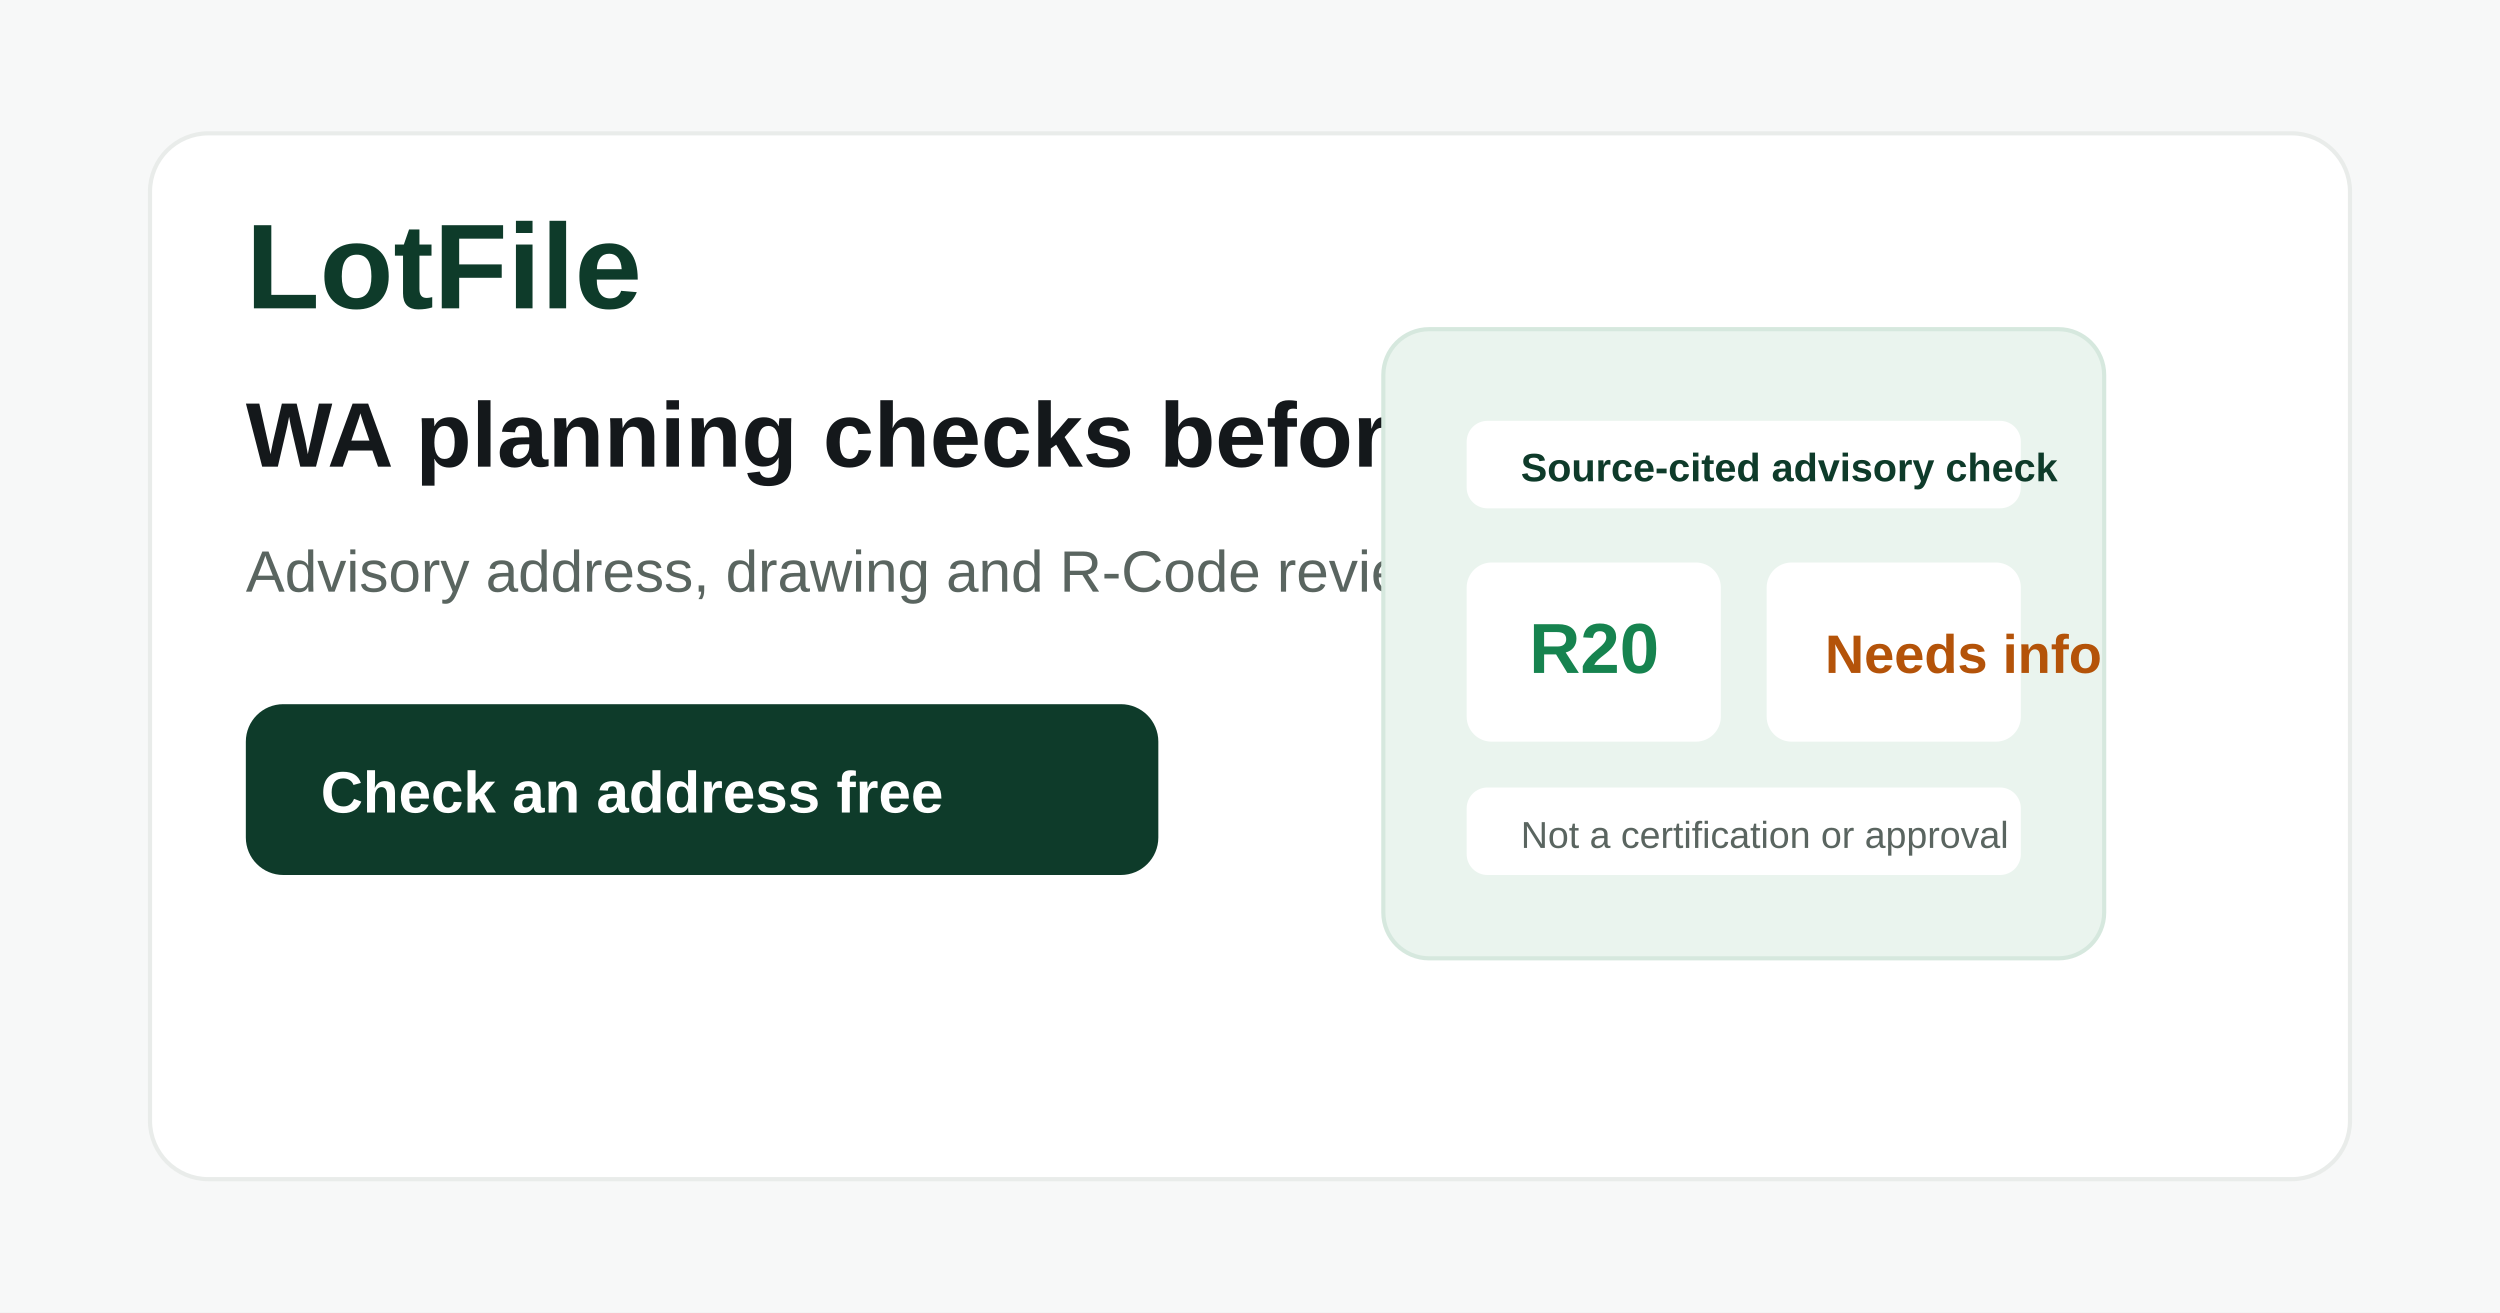
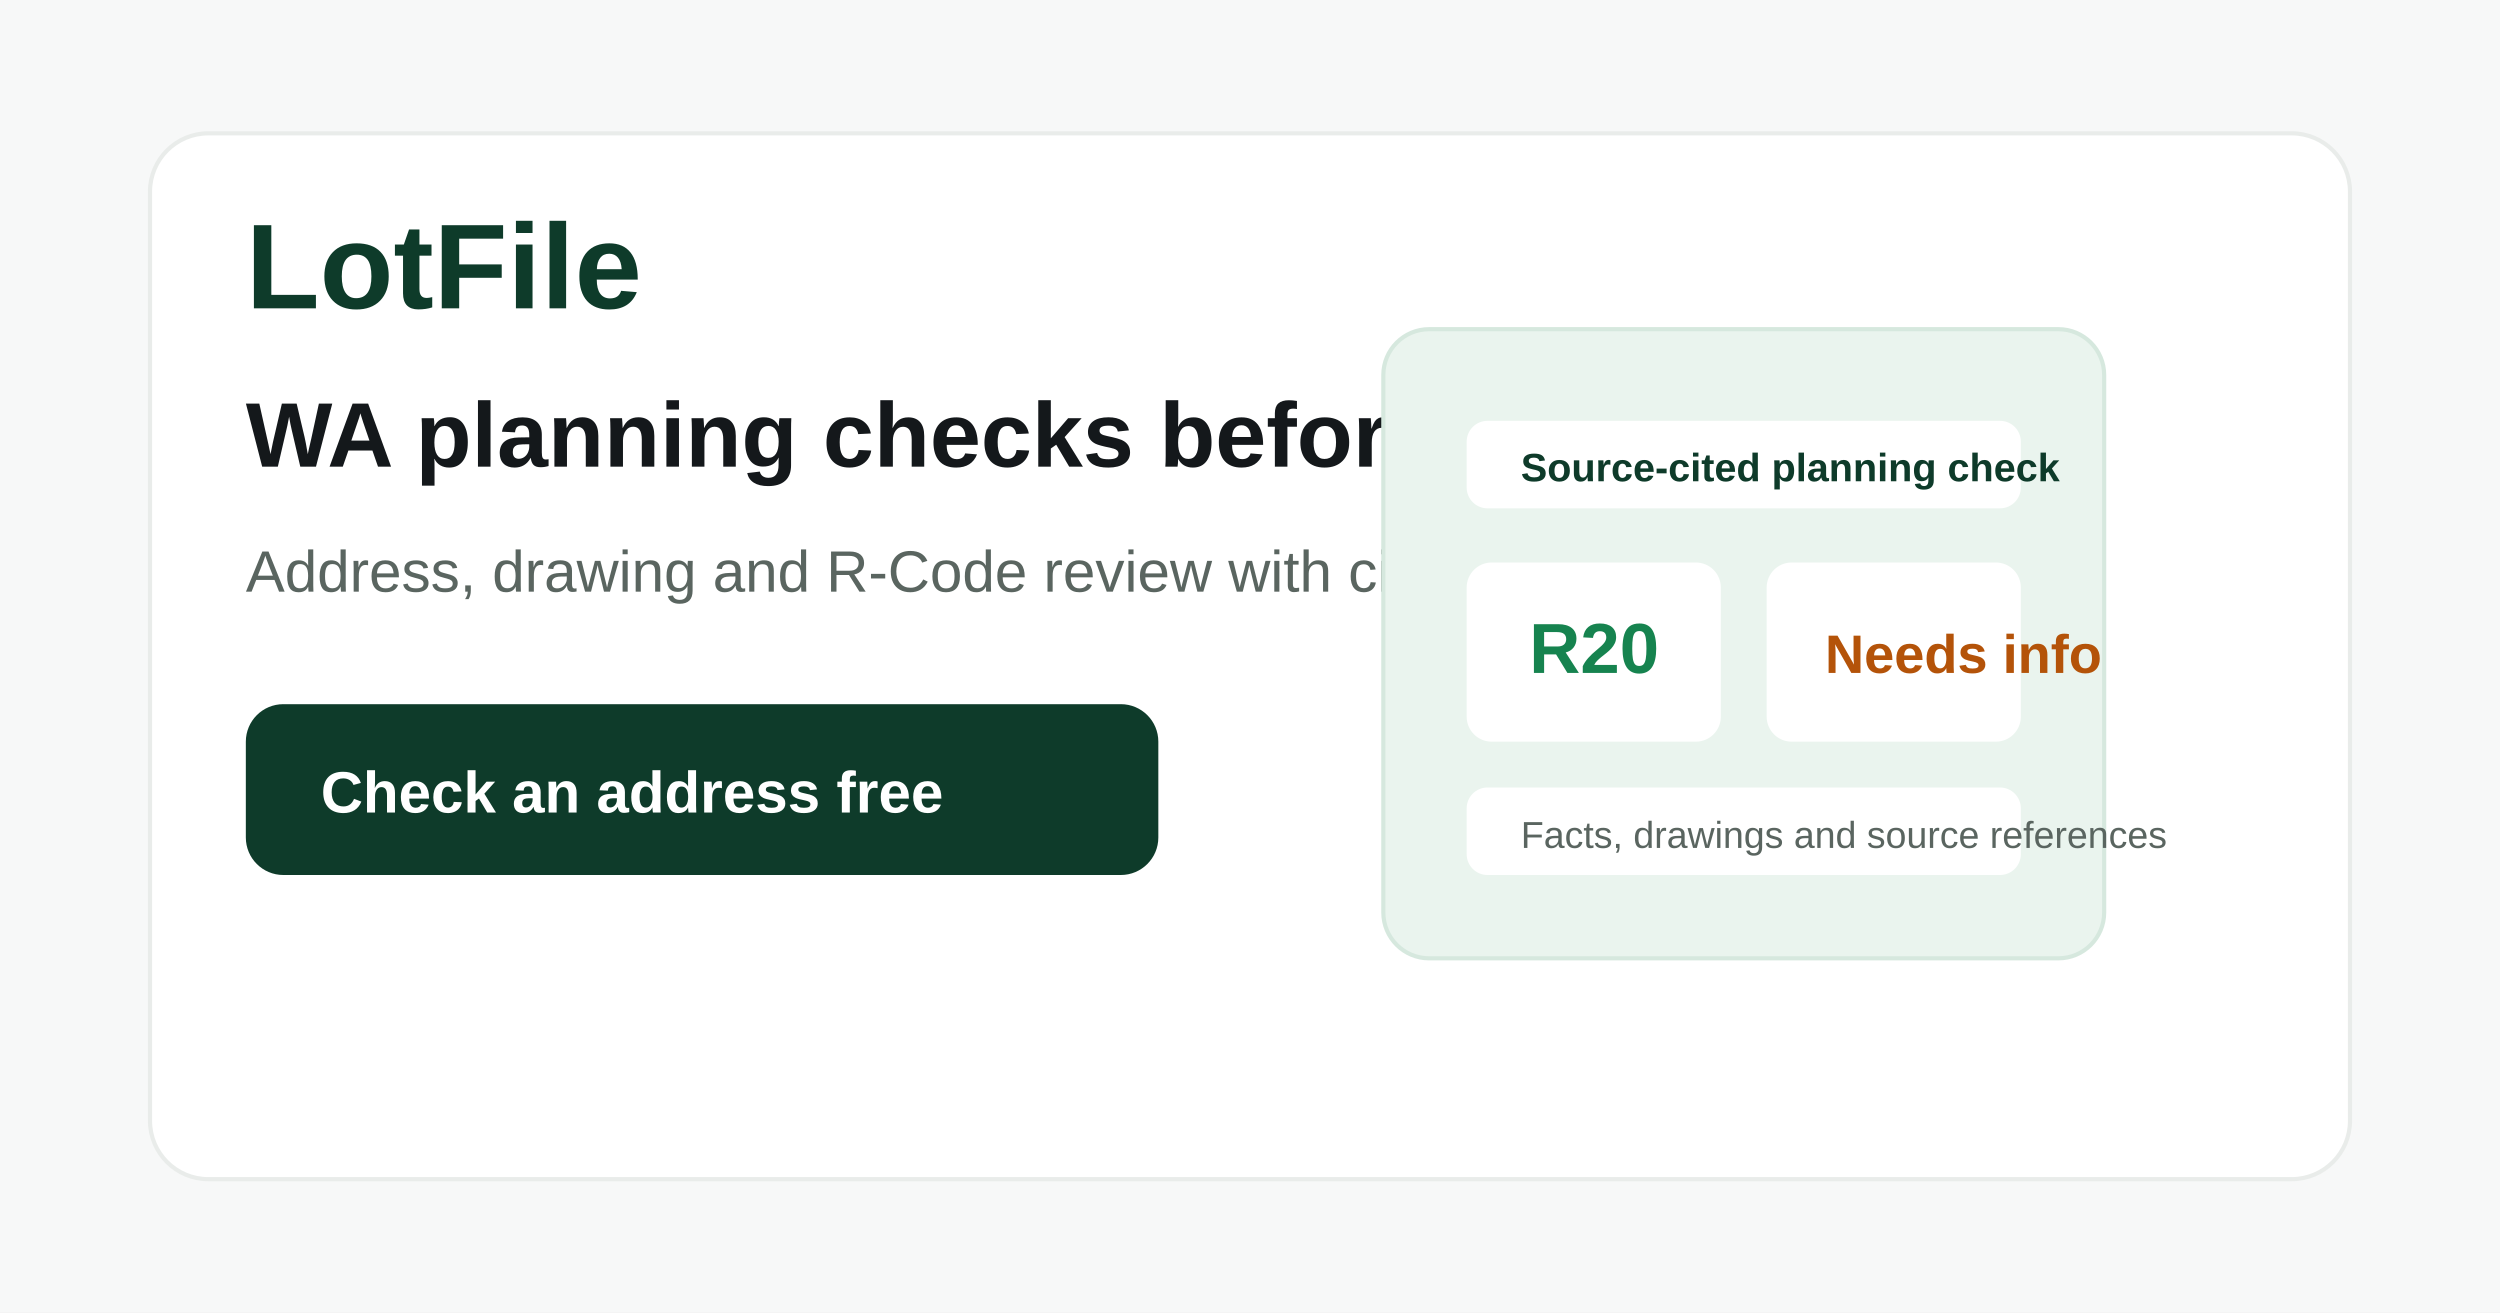
- <svg xmlns="http://www.w3.org/2000/svg" width="1200" height="630" viewBox="0 0 1200 630" role="img" aria-label="LotFile advisory WA planning checks">
+ <svg xmlns="http://www.w3.org/2000/svg" width="1200" height="630" viewBox="0 0 1200 630" role="img" aria-label="LotFile WA planning checks">
  <rect width="1200" height="630" fill="#F7F8F8" />
  <rect x="72" y="64" width="1056" height="502" rx="28" fill="#FFFFFF" stroke="#E9ECEA" stroke-width="2" />
  <text x="118" y="148" fill="#0E3B2A" font-family="Arial, sans-serif" font-size="58" font-weight="800">LotFile</text>
  <text x="118" y="224" fill="#14181B" font-family="Arial, sans-serif" font-size="44" font-weight="700">WA planning checks before you build</text>
-   <text x="118" y="284" fill="#5A6560" font-family="Arial, sans-serif" font-size="28">Advisory address, drawing and R-Code review with cited sources.</text>
+   <text x="118" y="284" fill="#5A6560" font-family="Arial, sans-serif" font-size="28">Address, drawing and R-Code review with cited sources.</text>
  <rect x="118" y="338" width="438" height="82" rx="18" fill="#0E3B2A" />
  <text x="154" y="390" fill="#FFFFFF" font-family="Arial, sans-serif" font-size="28" font-weight="700">Check an address free</text>
  <rect x="664" y="158" width="346" height="302" rx="22" fill="#EAF4EE" stroke="#D6E8DE" stroke-width="2" />
  <rect x="704" y="202" width="266" height="42" rx="10" fill="#FFFFFF" />
  <rect x="704" y="270" width="122" height="86" rx="12" fill="#FFFFFF" />
  <rect x="848" y="270" width="122" height="86" rx="12" fill="#FFFFFF" />
  <rect x="704" y="378" width="266" height="42" rx="10" fill="#FFFFFF" />
-   <text x="730" y="231" fill="#0E3B2A" font-family="Arial, sans-serif" font-size="19" font-weight="700">Source-cited advisory check</text>
+   <text x="730" y="231" fill="#0E3B2A" font-family="Arial, sans-serif" font-size="19" font-weight="700">Source-cited planning check</text>
  <text x="734" y="323" fill="#16834F" font-family="Arial, sans-serif" font-size="34" font-weight="800">R20</text>
  <text x="876" y="323" fill="#B45309" font-family="Arial, sans-serif" font-size="26" font-weight="800">Needs info</text>
-   <text x="730" y="407" fill="#5A6560" font-family="Arial, sans-serif" font-size="18">Not a certification or approval</text>
+   <text x="730" y="407" fill="#5A6560" font-family="Arial, sans-serif" font-size="18">Facts, drawings and source references</text>
</svg>
